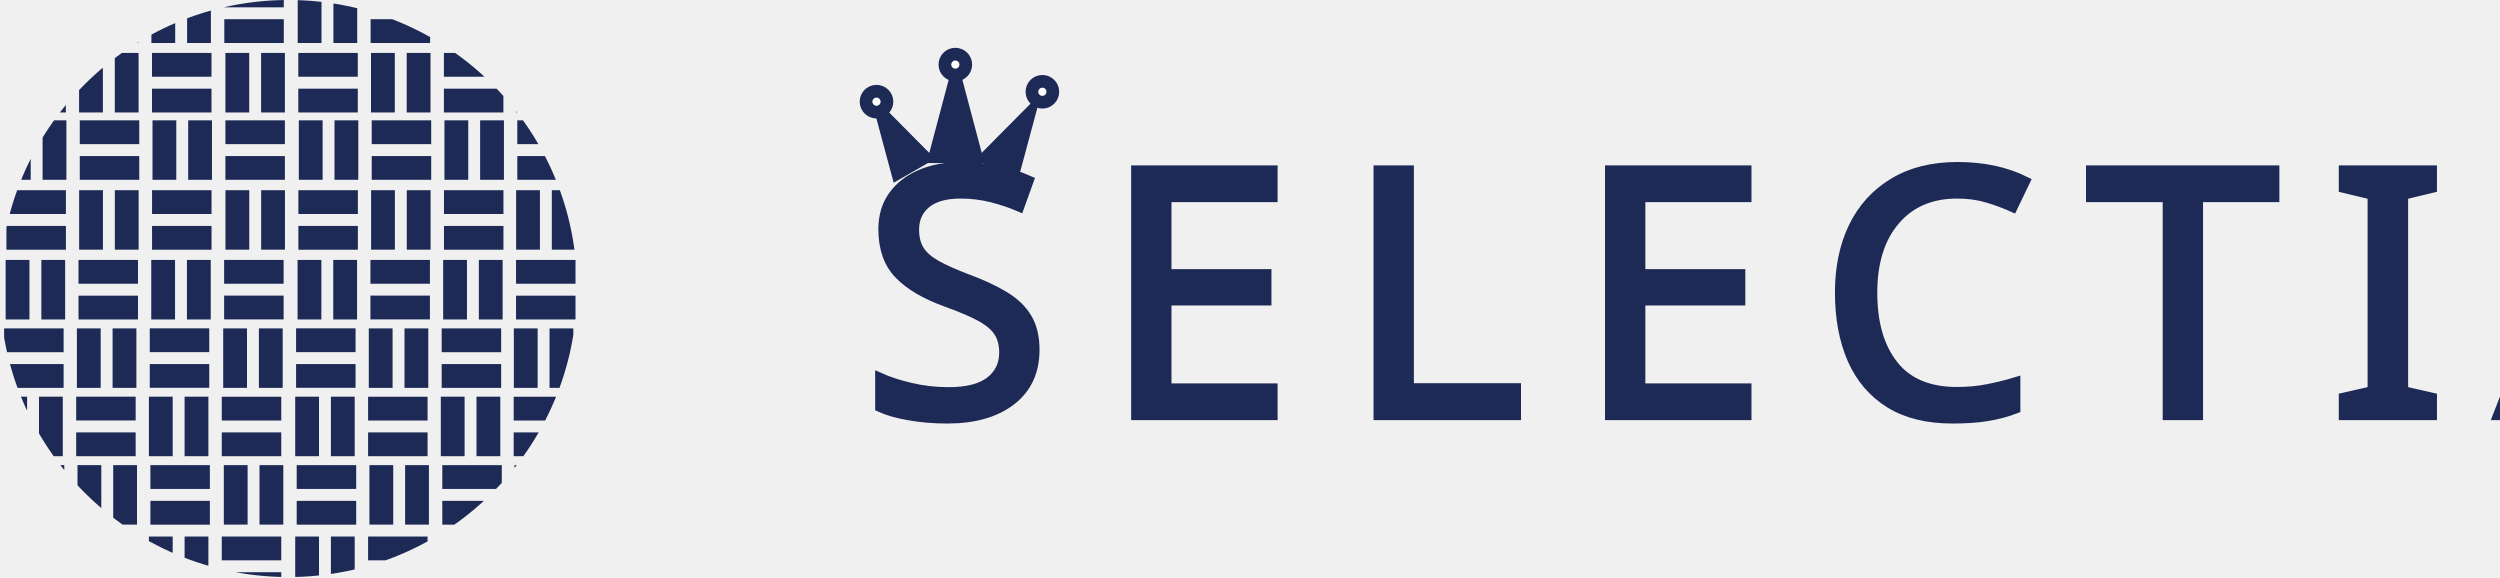
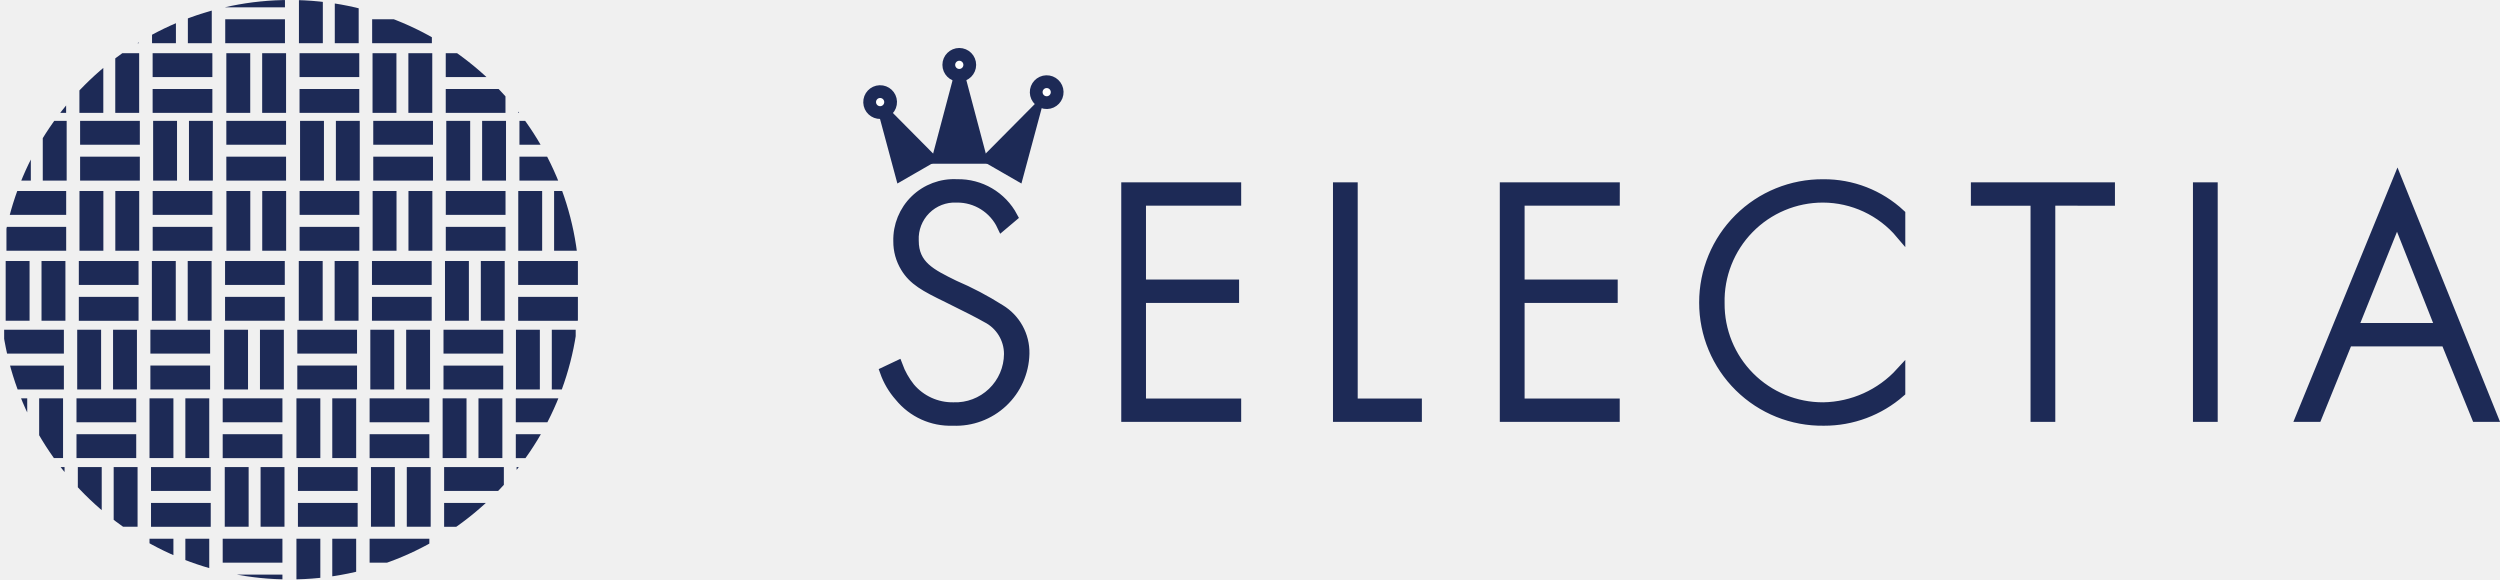
- <svg xmlns="http://www.w3.org/2000/svg" width="196.56" height="45.369" viewBox="0 0 196.56 45.369">
+ <svg xmlns="http://www.w3.org/2000/svg" width="195.751" height="45.369" viewBox="0 0 195.751 45.369">
  <defs>
    <clipPath id="clip-path">
      <circle id="楕円形_292" data-name="楕円形 292" cx="22.685" cy="22.685" r="22.685" transform="translate(0)" fill="none" />
    </clipPath>
  </defs>
  <g id="selectia_logo" transform="translate(-62.9 -8.986)">
    <g id="グループ_2442" data-name="グループ 2442" transform="translate(130.71 13.243)">
-       <text id="SELECTIA" transform="translate(0 28.402)" fill="#1d2a56" stroke="#1d2a56" stroke-miterlimit="10" stroke-width="0.75" font-size="27" font-family="FuturaPT-Light, Futura PT" font-weight="300" letter-spacing="0.15em">
-         <tspan x="0" y="0">SELECTIA</tspan>
-       </text>
+       <path id="パス_9621" data-name="パス 9621" d="M11.5-15.687a4.827,4.827,0,0,0-4.374-2.565A4.375,4.375,0,0,0,2.511-13.77a3.871,3.871,0,0,0,.567,2.052C3.7-10.692,4.59-10.206,6.372-9.342c1.485.729,2.538,1.269,3.051,1.566a3.169,3.169,0,0,1,1.755,2.835A4.187,4.187,0,0,1,6.831-.783,4.33,4.33,0,0,1,3.456-2.322,6.224,6.224,0,0,1,2.484-4.05l-1.026.486A5.915,5.915,0,0,0,2.619-1.593,5.144,5.144,0,0,0,6.8.3,5.389,5.389,0,0,0,12.42-4.968,3.959,3.959,0,0,0,10.5-8.451a25.36,25.36,0,0,0-3.591-1.89C5.1-11.232,3.753-11.88,3.753-13.824A3.2,3.2,0,0,1,7.1-17.172a3.849,3.849,0,0,1,3.537,2.214ZM29-18.009h-8.64V0H29V-1.08H21.546V-9.315h7.29v-1.08h-7.29v-6.534H29Zm7.938,0V0h6.21V-1.08H38.124V-18.009Zm21.708,0H50V0h8.64V-1.08H51.192V-9.315h7.29v-1.08h-7.29v-6.534h7.452ZM81-15.9a8.769,8.769,0,0,0-6.048-2.349A9.265,9.265,0,0,0,65.61-8.964,9.254,9.254,0,0,0,75.006.3,9.044,9.044,0,0,0,81-1.944V-3.51A8.376,8.376,0,0,1,74.952-.783a8.066,8.066,0,0,1-8.1-8.127,8.069,8.069,0,0,1,8.073-8.262A7.972,7.972,0,0,1,81-14.337Zm16.416-1.026v-1.08H86.886v1.08h4.671V0h1.188V-16.929Zm6.858-1.08V0h1.188V-18.009ZM126.09,0h1.3l-7.479-18.549L112.32,0h1.3l2.4-5.913h7.668Zm-9.639-6.993,3.429-8.532,3.375,8.532Z" transform="translate(0 28.402)" fill="#1d2a56" stroke="#1d2a56" stroke-width="0.75" />
      <g id="グループ_2034" data-name="グループ 2034" transform="translate(0.256)">
        <path id="パス_789" data-name="パス 789" d="M84.554,217.07l-3.384,3.412,2.135,1.23Z" transform="translate(-71.707 -212.358)" fill="#1d2a56" stroke="#1d2a56" stroke-miterlimit="10" stroke-width="1" />
        <g id="グループ_2033" data-name="グループ 2033" transform="translate(0)">
          <path id="パス_787" data-name="パス 787" d="M74.214,211.17l-1.624,6.12h3.248Z" transform="translate(-67.153 -209.227)" fill="#1d2a56" stroke="#1d2a56" stroke-miterlimit="10" stroke-width="1" />
          <circle id="楕円形_289" data-name="楕円形 289" cx="0.821" cy="0.821" r="0.821" transform="translate(6.225)" fill="#fff" stroke="#1d2a56" stroke-miterlimit="10" stroke-width="1" />
          <g id="グループ_2032" data-name="グループ 2032" transform="translate(0 2.888)">
            <path id="パス_788" data-name="パス 788" d="M63.7,217.07l3.384,3.412-2.135,1.23Z" transform="translate(-62.436 -215.246)" fill="#1d2a56" stroke="#1d2a56" stroke-miterlimit="10" stroke-width="1" />
            <circle id="楕円形_290" data-name="楕円形 290" cx="0.821" cy="0.821" r="0.821" transform="translate(0 0.056) rotate(-1.95)" fill="#fff" stroke="#1d2a56" stroke-miterlimit="10" stroke-width="1" />
          </g>
        </g>
        <circle id="楕円形_291" data-name="楕円形 291" cx="0.821" cy="0.821" r="0.821" transform="translate(13.045 2.163) rotate(-1.718)" fill="#fff" stroke="#1d2a56" stroke-miterlimit="10" stroke-width="1" />
      </g>
    </g>
    <g id="グループ_2031" data-name="グループ 2031" transform="translate(62.9 8.986)" clip-path="url(#clip-path)">
      <rect id="長方形_2762" data-name="長方形 2762" width="1.871" height="4.677" transform="translate(46.26 -1.296)" fill="#1d2a56" />
      <rect id="長方形_2763" data-name="長方形 2763" width="1.871" height="4.677" transform="translate(49.066 -1.296)" fill="#1d2a56" />
      <rect id="長方形_2764" data-name="長方形 2764" width="1.871" height="4.677" transform="translate(56.667 -1.296) rotate(90)" fill="#1d2a56" />
      <rect id="長方形_2765" data-name="長方形 2765" width="1.871" height="4.677" transform="translate(56.667 1.511) rotate(90)" fill="#1d2a56" />
      <rect id="長方形_2766" data-name="長方形 2766" width="1.871" height="4.677" transform="translate(57.708 -1.296)" fill="#1d2a56" />
      <rect id="長方形_2767" data-name="長方形 2767" width="1.871" height="4.677" transform="translate(60.514 -1.296)" fill="#1d2a56" />
      <rect id="長方形_2768" data-name="長方形 2768" width="1.871" height="4.677" transform="translate(68.114 -1.296) rotate(90)" fill="#1d2a56" />
      <rect id="長方形_2769" data-name="長方形 2769" width="1.871" height="4.677" transform="translate(68.114 1.511) rotate(90)" fill="#1d2a56" />
      <rect id="長方形_2770" data-name="長方形 2770" width="1.871" height="4.677" transform="translate(23.407 -1.296)" fill="#1d2a56" />
      <rect id="長方形_2771" data-name="長方形 2771" width="1.871" height="4.677" transform="translate(26.214 -1.296)" fill="#1d2a56" />
      <rect id="長方形_2772" data-name="長方形 2772" width="1.871" height="4.677" transform="translate(33.816 -1.296) rotate(90)" fill="#1d2a56" />
      <rect id="長方形_2773" data-name="長方形 2773" width="1.871" height="4.677" transform="translate(33.816 1.511) rotate(90)" fill="#1d2a56" />
      <rect id="長方形_2774" data-name="長方形 2774" width="1.871" height="4.677" transform="translate(34.857 -1.296)" fill="#1d2a56" />
      <rect id="長方形_2775" data-name="長方形 2775" width="1.871" height="4.677" transform="translate(37.663 -1.296)" fill="#1d2a56" />
      <rect id="長方形_2776" data-name="長方形 2776" width="1.871" height="4.677" transform="translate(45.264 -1.296) rotate(90)" fill="#1d2a56" />
      <rect id="長方形_2777" data-name="長方形 2777" width="1.871" height="4.677" transform="translate(45.264 1.511) rotate(90)" fill="#1d2a56" />
      <rect id="長方形_2778" data-name="長方形 2778" width="1.871" height="4.677" transform="translate(0.456 -1.296)" fill="#1d2a56" />
      <rect id="長方形_2779" data-name="長方形 2779" width="1.871" height="4.677" transform="translate(3.262 -1.296)" fill="#1d2a56" />
      <rect id="長方形_2780" data-name="長方形 2780" width="1.871" height="4.677" transform="translate(10.865 -1.296) rotate(90)" fill="#1d2a56" />
      <rect id="長方形_2781" data-name="長方形 2781" width="1.871" height="4.677" transform="translate(10.865 1.511) rotate(90)" fill="#1d2a56" />
      <rect id="長方形_2782" data-name="長方形 2782" width="1.871" height="4.677" transform="translate(11.904 -1.296)" fill="#1d2a56" />
      <rect id="長方形_2783" data-name="長方形 2783" width="1.871" height="4.677" transform="translate(14.71 -1.296)" fill="#1d2a56" />
      <rect id="長方形_2784" data-name="長方形 2784" width="1.871" height="4.677" transform="translate(22.313 -1.296) rotate(90)" fill="#1d2a56" />
      <rect id="長方形_2785" data-name="長方形 2785" width="1.871" height="4.677" transform="translate(22.313 1.511) rotate(90)" fill="#1d2a56" />
      <rect id="長方形_2786" data-name="長方形 2786" width="1.871" height="4.677" transform="translate(-22.395 -1.296)" fill="#1d2a56" />
      <rect id="長方形_2787" data-name="長方形 2787" width="1.871" height="4.677" transform="translate(-19.588 -1.296)" fill="#1d2a56" />
      <rect id="長方形_2788" data-name="長方形 2788" width="1.871" height="4.677" transform="translate(-11.988 -1.296) rotate(90)" fill="#1d2a56" />
      <rect id="長方形_2789" data-name="長方形 2789" width="1.871" height="4.677" transform="translate(-11.988 1.511) rotate(90)" fill="#1d2a56" />
      <rect id="長方形_2790" data-name="長方形 2790" width="1.871" height="4.677" transform="translate(-10.947 -1.296)" fill="#1d2a56" />
      <rect id="長方形_2791" data-name="長方形 2791" width="1.871" height="4.677" transform="translate(-8.141 -1.296)" fill="#1d2a56" />
      <rect id="長方形_2792" data-name="長方形 2792" width="1.871" height="4.677" transform="translate(-0.54 -1.296) rotate(90)" fill="#1d2a56" />
      <rect id="長方形_2793" data-name="長方形 2793" width="1.871" height="4.677" transform="translate(-0.54 1.511) rotate(90)" fill="#1d2a56" />
      <rect id="長方形_2794" data-name="長方形 2794" width="1.871" height="4.677" transform="translate(40.575 4.163)" fill="#1d2a56" />
      <rect id="長方形_2795" data-name="長方形 2795" width="1.871" height="4.677" transform="translate(43.381 4.163)" fill="#1d2a56" />
      <rect id="長方形_2796" data-name="長方形 2796" width="1.871" height="4.677" transform="translate(50.982 4.163) rotate(90)" fill="#1d2a56" />
      <rect id="長方形_2797" data-name="長方形 2797" width="1.871" height="4.677" transform="translate(50.982 6.969) rotate(90)" fill="#1d2a56" />
      <rect id="長方形_2798" data-name="長方形 2798" width="1.871" height="4.677" transform="translate(52.022 4.163)" fill="#1d2a56" />
      <rect id="長方形_2799" data-name="長方形 2799" width="1.871" height="4.677" transform="translate(54.829 4.163)" fill="#1d2a56" />
      <rect id="長方形_2800" data-name="長方形 2800" width="1.871" height="4.677" transform="translate(62.429 4.163) rotate(90)" fill="#1d2a56" />
      <rect id="長方形_2801" data-name="長方形 2801" width="1.871" height="4.677" transform="translate(62.429 6.969) rotate(90)" fill="#1d2a56" />
      <rect id="長方形_2802" data-name="長方形 2802" width="1.871" height="4.677" transform="translate(17.722 4.163)" fill="#1d2a56" />
      <rect id="長方形_2803" data-name="長方形 2803" width="1.871" height="4.677" transform="translate(20.528 4.163)" fill="#1d2a56" />
      <rect id="長方形_2804" data-name="長方形 2804" width="1.871" height="4.677" transform="translate(28.131 4.163) rotate(90)" fill="#1d2a56" />
      <rect id="長方形_2805" data-name="長方形 2805" width="1.871" height="4.677" transform="translate(28.131 6.969) rotate(90)" fill="#1d2a56" />
      <rect id="長方形_2806" data-name="長方形 2806" width="1.871" height="4.677" transform="translate(29.17 4.163)" fill="#1d2a56" />
      <rect id="長方形_2807" data-name="長方形 2807" width="1.871" height="4.677" transform="translate(31.976 4.163)" fill="#1d2a56" />
      <rect id="長方形_2808" data-name="長方形 2808" width="1.871" height="4.677" transform="translate(39.579 4.163) rotate(90)" fill="#1d2a56" />
      <rect id="長方形_2809" data-name="長方形 2809" width="1.871" height="4.677" transform="translate(39.579 6.969) rotate(90)" fill="#1d2a56" />
      <rect id="長方形_2810" data-name="長方形 2810" width="1.871" height="4.677" transform="translate(-5.229 4.163)" fill="#1d2a56" />
      <rect id="長方形_2811" data-name="長方形 2811" width="1.871" height="4.677" transform="translate(-2.423 4.163)" fill="#1d2a56" />
      <rect id="長方形_2812" data-name="長方形 2812" width="1.871" height="4.677" transform="translate(5.178 4.163) rotate(90)" fill="#1d2a56" />
      <rect id="長方形_2813" data-name="長方形 2813" width="1.871" height="4.677" transform="translate(5.178 6.969) rotate(90)" fill="#1d2a56" />
      <rect id="長方形_2814" data-name="長方形 2814" width="1.871" height="4.677" transform="translate(6.218 4.163)" fill="#1d2a56" />
      <rect id="長方形_2815" data-name="長方形 2815" width="1.871" height="4.677" transform="translate(9.025 4.163)" fill="#1d2a56" />
      <rect id="長方形_2816" data-name="長方形 2816" width="1.871" height="4.677" transform="translate(16.628 4.163) rotate(90)" fill="#1d2a56" />
      <rect id="長方形_2817" data-name="長方形 2817" width="1.871" height="4.677" transform="translate(16.628 6.969) rotate(90)" fill="#1d2a56" />
      <rect id="長方形_2818" data-name="長方形 2818" width="1.871" height="4.677" transform="translate(-28.082 4.163)" fill="#1d2a56" />
      <rect id="長方形_2819" data-name="長方形 2819" width="1.871" height="4.677" transform="translate(-25.276 4.163)" fill="#1d2a56" />
      <rect id="長方形_2820" data-name="長方形 2820" width="1.871" height="4.677" transform="translate(-17.673 4.163) rotate(90)" fill="#1d2a56" />
      <rect id="長方形_2821" data-name="長方形 2821" width="1.871" height="4.677" transform="translate(-17.673 6.969) rotate(90)" fill="#1d2a56" />
      <rect id="長方形_2822" data-name="長方形 2822" width="1.871" height="4.677" transform="translate(-16.632 4.163)" fill="#1d2a56" />
      <rect id="長方形_2823" data-name="長方形 2823" width="1.871" height="4.677" transform="translate(-13.826 4.163)" fill="#1d2a56" />
      <rect id="長方形_2824" data-name="長方形 2824" width="1.871" height="4.677" transform="translate(-6.225 4.163) rotate(90)" fill="#1d2a56" />
      <rect id="長方形_2825" data-name="長方形 2825" width="1.871" height="4.677" transform="translate(-6.225 6.969) rotate(90)" fill="#1d2a56" />
      <rect id="長方形_2826" data-name="長方形 2826" width="1.871" height="4.677" transform="translate(46.347 9.462)" fill="#1d2a56" />
      <rect id="長方形_2827" data-name="長方形 2827" width="1.871" height="4.677" transform="translate(49.153 9.462)" fill="#1d2a56" />
      <rect id="長方形_2828" data-name="長方形 2828" width="1.871" height="4.677" transform="translate(56.753 9.462) rotate(90)" fill="#1d2a56" />
      <rect id="長方形_2829" data-name="長方形 2829" width="1.871" height="4.677" transform="translate(56.753 12.268) rotate(90)" fill="#1d2a56" />
      <rect id="長方形_2830" data-name="長方形 2830" width="1.871" height="4.677" transform="translate(57.794 9.462)" fill="#1d2a56" />
      <rect id="長方形_2831" data-name="長方形 2831" width="1.871" height="4.677" transform="translate(60.6 9.462)" fill="#1d2a56" />
      <rect id="長方形_2832" data-name="長方形 2832" width="1.871" height="4.677" transform="translate(68.201 9.462) rotate(90)" fill="#1d2a56" />
      <rect id="長方形_2833" data-name="長方形 2833" width="1.871" height="4.677" transform="translate(68.201 12.268) rotate(90)" fill="#1d2a56" />
      <rect id="長方形_2834" data-name="長方形 2834" width="1.871" height="4.677" transform="translate(23.494 9.462)" fill="#1d2a56" />
      <rect id="長方形_2835" data-name="長方形 2835" width="1.871" height="4.677" transform="translate(26.3 9.462)" fill="#1d2a56" />
      <rect id="長方形_2836" data-name="長方形 2836" width="1.871" height="4.677" transform="translate(33.903 9.462) rotate(90)" fill="#1d2a56" />
      <rect id="長方形_2837" data-name="長方形 2837" width="1.871" height="4.677" transform="translate(33.903 12.268) rotate(90)" fill="#1d2a56" />
      <rect id="長方形_2838" data-name="長方形 2838" width="1.871" height="4.677" transform="translate(34.944 9.462)" fill="#1d2a56" />
      <rect id="長方形_2839" data-name="長方形 2839" width="1.871" height="4.677" transform="translate(37.75 9.462)" fill="#1d2a56" />
      <rect id="長方形_2840" data-name="長方形 2840" width="1.871" height="4.677" transform="translate(45.35 9.462) rotate(90)" fill="#1d2a56" />
      <rect id="長方形_2841" data-name="長方形 2841" width="1.871" height="4.677" transform="translate(45.35 12.268) rotate(90)" fill="#1d2a56" />
      <rect id="長方形_2842" data-name="長方形 2842" width="1.871" height="4.677" transform="translate(0.543 9.462)" fill="#1d2a56" />
      <rect id="長方形_2843" data-name="長方形 2843" width="1.871" height="4.677" transform="translate(3.349 9.462)" fill="#1d2a56" />
      <rect id="長方形_2844" data-name="長方形 2844" width="1.871" height="4.677" transform="translate(10.949 9.462) rotate(90)" fill="#1d2a56" />
      <rect id="長方形_2845" data-name="長方形 2845" width="1.871" height="4.677" transform="translate(10.949 12.268) rotate(90)" fill="#1d2a56" />
      <rect id="長方形_2846" data-name="長方形 2846" width="1.871" height="4.677" transform="translate(11.99 9.462)" fill="#1d2a56" />
      <rect id="長方形_2847" data-name="長方形 2847" width="1.871" height="4.677" transform="translate(14.796 9.462)" fill="#1d2a56" />
      <rect id="長方形_2848" data-name="長方形 2848" width="1.871" height="4.677" transform="translate(22.399 9.462) rotate(90)" fill="#1d2a56" />
      <rect id="長方形_2849" data-name="長方形 2849" width="1.871" height="4.677" transform="translate(22.399 12.268) rotate(90)" fill="#1d2a56" />
      <rect id="長方形_2850" data-name="長方形 2850" width="1.871" height="4.677" transform="translate(-22.308 9.462)" fill="#1d2a56" />
      <rect id="長方形_2851" data-name="長方形 2851" width="1.871" height="4.677" transform="translate(-19.502 9.462)" fill="#1d2a56" />
      <rect id="長方形_2852" data-name="長方形 2852" width="1.871" height="4.677" transform="translate(-11.901 9.462) rotate(90)" fill="#1d2a56" />
      <rect id="長方形_2853" data-name="長方形 2853" width="1.871" height="4.677" transform="translate(-11.901 12.268) rotate(90)" fill="#1d2a56" />
      <rect id="長方形_2854" data-name="長方形 2854" width="1.871" height="4.677" transform="translate(-10.861 9.462)" fill="#1d2a56" />
      <rect id="長方形_2855" data-name="長方形 2855" width="1.871" height="4.677" transform="translate(-8.054 9.462)" fill="#1d2a56" />
      <rect id="長方形_2856" data-name="長方形 2856" width="1.871" height="4.677" transform="translate(-0.454 9.462) rotate(90)" fill="#1d2a56" />
      <rect id="長方形_2857" data-name="長方形 2857" width="1.871" height="4.677" transform="translate(-0.454 12.268) rotate(90)" fill="#1d2a56" />
      <rect id="長方形_2858" data-name="長方形 2858" width="1.871" height="4.677" transform="translate(40.58 14.955)" fill="#1d2a56" />
      <rect id="長方形_2859" data-name="長方形 2859" width="1.871" height="4.677" transform="translate(43.386 14.955)" fill="#1d2a56" />
      <rect id="長方形_2860" data-name="長方形 2860" width="1.871" height="4.677" transform="translate(50.986 14.953) rotate(90)" fill="#1d2a56" />
      <rect id="長方形_2861" data-name="長方形 2861" width="1.871" height="4.677" transform="translate(50.986 17.759) rotate(90)" fill="#1d2a56" />
      <rect id="長方形_2862" data-name="長方形 2862" width="1.871" height="4.677" transform="translate(52.027 14.955)" fill="#1d2a56" />
      <rect id="長方形_2863" data-name="長方形 2863" width="1.871" height="4.677" transform="translate(54.833 14.955)" fill="#1d2a56" />
      <rect id="長方形_2864" data-name="長方形 2864" width="1.871" height="4.677" transform="translate(62.434 14.955) rotate(90)" fill="#1d2a56" />
      <rect id="長方形_2865" data-name="長方形 2865" width="1.871" height="4.677" transform="translate(62.434 17.762) rotate(90)" fill="#1d2a56" />
      <rect id="長方形_2866" data-name="長方形 2866" width="1.871" height="4.677" transform="translate(17.727 14.955)" fill="#1d2a56" />
      <rect id="長方形_2867" data-name="長方形 2867" width="1.871" height="4.677" transform="translate(20.533 14.955)" fill="#1d2a56" />
      <rect id="長方形_2868" data-name="長方形 2868" width="1.871" height="4.677" transform="translate(28.136 14.955) rotate(90)" fill="#1d2a56" />
      <rect id="長方形_2869" data-name="長方形 2869" width="1.871" height="4.677" transform="translate(28.136 17.762) rotate(90)" fill="#1d2a56" />
      <rect id="長方形_2870" data-name="長方形 2870" width="1.871" height="4.677" transform="translate(29.177 14.955)" fill="#1d2a56" />
      <rect id="長方形_2871" data-name="長方形 2871" width="1.871" height="4.677" transform="translate(31.983 14.955)" fill="#1d2a56" />
      <rect id="長方形_2872" data-name="長方形 2872" width="1.871" height="4.677" transform="translate(39.583 14.955) rotate(90)" fill="#1d2a56" />
      <rect id="長方形_2873" data-name="長方形 2873" width="1.871" height="4.677" transform="translate(39.583 17.762) rotate(90)" fill="#1d2a56" />
      <rect id="長方形_2874" data-name="長方形 2874" width="1.871" height="4.677" transform="translate(-5.224 14.955)" fill="#1d2a56" />
      <rect id="長方形_2875" data-name="長方形 2875" width="1.871" height="4.677" transform="translate(-2.418 14.955)" fill="#1d2a56" />
      <rect id="長方形_2876" data-name="長方形 2876" width="1.871" height="4.677" transform="translate(5.182 14.955) rotate(90)" fill="#1d2a56" />
      <rect id="長方形_2877" data-name="長方形 2877" width="1.871" height="4.677" transform="translate(5.182 17.762) rotate(90)" fill="#1d2a56" />
      <rect id="長方形_2878" data-name="長方形 2878" width="1.871" height="4.677" transform="translate(6.223 14.955)" fill="#1d2a56" />
      <rect id="長方形_2879" data-name="長方形 2879" width="1.871" height="4.677" transform="translate(9.029 14.955)" fill="#1d2a56" />
      <rect id="長方形_2880" data-name="長方形 2880" width="1.871" height="4.677" transform="translate(16.632 14.955) rotate(90)" fill="#1d2a56" />
      <rect id="長方形_2881" data-name="長方形 2881" width="1.871" height="4.677" transform="translate(16.632 17.762) rotate(90)" fill="#1d2a56" />
      <rect id="長方形_2882" data-name="長方形 2882" width="1.871" height="4.677" transform="translate(-28.075 14.955)" fill="#1d2a56" />
      <rect id="長方形_2883" data-name="長方形 2883" width="1.871" height="4.677" transform="translate(-25.269 14.955)" fill="#1d2a56" />
      <rect id="長方形_2884" data-name="長方形 2884" width="1.871" height="4.677" transform="translate(-17.668 14.955) rotate(90)" fill="#1d2a56" />
      <rect id="長方形_2885" data-name="長方形 2885" width="1.871" height="4.677" transform="translate(-17.668 17.762) rotate(90)" fill="#1d2a56" />
      <rect id="長方形_2886" data-name="長方形 2886" width="1.871" height="4.677" transform="translate(-16.628 14.955)" fill="#1d2a56" />
      <rect id="長方形_2887" data-name="長方形 2887" width="1.871" height="4.677" transform="translate(-13.821 14.955)" fill="#1d2a56" />
      <rect id="長方形_2888" data-name="長方形 2888" width="1.871" height="4.677" transform="translate(-6.221 14.955) rotate(90)" fill="#1d2a56" />
      <rect id="長方形_2889" data-name="長方形 2889" width="1.871" height="4.677" transform="translate(-6.221 17.762) rotate(90)" fill="#1d2a56" />
      <rect id="長方形_2890" data-name="長方形 2890" width="1.871" height="4.677" transform="translate(46.246 20.439)" fill="#1d2a56" />
      <rect id="長方形_2891" data-name="長方形 2891" width="1.871" height="4.677" transform="translate(49.052 20.439)" fill="#1d2a56" />
      <rect id="長方形_2892" data-name="長方形 2892" width="1.871" height="4.677" transform="translate(56.653 20.439) rotate(90)" fill="#1d2a56" />
      <rect id="長方形_2893" data-name="長方形 2893" width="1.871" height="4.677" transform="translate(56.653 23.246) rotate(90)" fill="#1d2a56" />
      <rect id="長方形_2894" data-name="長方形 2894" width="1.871" height="4.677" transform="translate(57.696 20.439)" fill="#1d2a56" />
      <rect id="長方形_2895" data-name="長方形 2895" width="1.871" height="4.677" transform="translate(60.502 20.439)" fill="#1d2a56" />
      <rect id="長方形_2896" data-name="長方形 2896" width="1.871" height="4.677" transform="translate(68.1 20.439) rotate(90)" fill="#1d2a56" />
      <rect id="長方形_2897" data-name="長方形 2897" width="1.871" height="4.677" transform="translate(68.1 23.246) rotate(90)" fill="#1d2a56" />
      <rect id="長方形_2898" data-name="長方形 2898" width="1.871" height="4.677" transform="translate(23.395 20.439)" fill="#1d2a56" />
      <rect id="長方形_2899" data-name="長方形 2899" width="1.871" height="4.677" transform="translate(26.202 20.439)" fill="#1d2a56" />
      <rect id="長方形_2900" data-name="長方形 2900" width="1.871" height="4.677" transform="translate(33.802 20.437) rotate(90)" fill="#1d2a56" />
      <rect id="長方形_2901" data-name="長方形 2901" width="1.871" height="4.677" transform="translate(33.802 23.243) rotate(90)" fill="#1d2a56" />
      <rect id="長方形_2902" data-name="長方形 2902" width="1.871" height="4.677" transform="translate(34.843 20.439)" fill="#1d2a56" />
      <rect id="長方形_2903" data-name="長方形 2903" width="1.871" height="4.677" transform="translate(37.649 20.439)" fill="#1d2a56" />
      <rect id="長方形_2904" data-name="長方形 2904" width="1.871" height="4.677" transform="translate(45.25 20.439) rotate(90)" fill="#1d2a56" />
      <rect id="長方形_2905" data-name="長方形 2905" width="1.871" height="4.677" transform="translate(45.25 23.246) rotate(90)" fill="#1d2a56" />
      <rect id="長方形_2906" data-name="長方形 2906" width="1.871" height="4.677" transform="translate(0.444 20.439)" fill="#1d2a56" />
      <rect id="長方形_2907" data-name="長方形 2907" width="1.871" height="4.677" transform="translate(3.251 20.439)" fill="#1d2a56" />
      <rect id="長方形_2908" data-name="長方形 2908" width="1.871" height="4.677" transform="translate(10.849 20.439) rotate(90)" fill="#1d2a56" />
      <rect id="長方形_2909" data-name="長方形 2909" width="1.871" height="4.677" transform="translate(10.849 23.246) rotate(90)" fill="#1d2a56" />
      <rect id="長方形_2910" data-name="長方形 2910" width="1.871" height="4.677" transform="translate(11.892 20.439)" fill="#1d2a56" />
      <rect id="長方形_2911" data-name="長方形 2911" width="1.871" height="4.677" transform="translate(14.698 20.439)" fill="#1d2a56" />
      <rect id="長方形_2912" data-name="長方形 2912" width="1.871" height="4.677" transform="translate(22.299 20.437) rotate(90)" fill="#1d2a56" />
      <rect id="長方形_2913" data-name="長方形 2913" width="1.871" height="4.677" transform="translate(22.299 23.243) rotate(90)" fill="#1d2a56" />
      <rect id="長方形_2914" data-name="長方形 2914" width="1.871" height="4.677" transform="translate(-22.409 20.439)" fill="#1d2a56" />
      <rect id="長方形_2915" data-name="長方形 2915" width="1.871" height="4.677" transform="translate(-19.602 20.439)" fill="#1d2a56" />
      <rect id="長方形_2916" data-name="長方形 2916" width="1.871" height="4.677" transform="translate(-12.002 20.439) rotate(90)" fill="#1d2a56" />
      <rect id="長方形_2917" data-name="長方形 2917" width="1.871" height="4.677" transform="translate(-12.002 23.246) rotate(90)" fill="#1d2a56" />
      <rect id="長方形_2918" data-name="長方形 2918" width="1.871" height="4.677" transform="translate(-10.961 20.439)" fill="#1d2a56" />
      <rect id="長方形_2919" data-name="長方形 2919" width="1.871" height="4.677" transform="translate(-8.155 20.439)" fill="#1d2a56" />
      <rect id="長方形_2920" data-name="長方形 2920" width="1.871" height="4.677" transform="translate(-0.554 20.439) rotate(90)" fill="#1d2a56" />
      <rect id="長方形_2921" data-name="長方形 2921" width="1.871" height="4.677" transform="translate(-0.554 23.246) rotate(90)" fill="#1d2a56" />
      <rect id="長方形_2922" data-name="長方形 2922" width="1.871" height="4.677" transform="translate(40.4 25.818)" fill="#1d2a56" />
      <rect id="長方形_2923" data-name="長方形 2923" width="1.871" height="4.677" transform="translate(43.206 25.818)" fill="#1d2a56" />
      <rect id="長方形_2924" data-name="長方形 2924" width="1.871" height="4.677" transform="translate(50.806 25.818) rotate(90)" fill="#1d2a56" />
      <rect id="長方形_2925" data-name="長方形 2925" width="1.871" height="4.677" transform="translate(50.806 28.625) rotate(90)" fill="#1d2a56" />
      <rect id="長方形_2926" data-name="長方形 2926" width="1.871" height="4.677" transform="translate(51.849 25.818)" fill="#1d2a56" />
      <rect id="長方形_2927" data-name="長方形 2927" width="1.871" height="4.677" transform="translate(54.656 25.818)" fill="#1d2a56" />
      <rect id="長方形_2928" data-name="長方形 2928" width="1.871" height="4.677" transform="translate(62.254 25.818) rotate(90)" fill="#1d2a56" />
      <rect id="長方形_2929" data-name="長方形 2929" width="1.871" height="4.677" transform="translate(62.254 28.625) rotate(90)" fill="#1d2a56" />
      <rect id="長方形_2930" data-name="長方形 2930" width="1.871" height="4.677" transform="translate(17.549 25.818)" fill="#1d2a56" />
      <rect id="長方形_2931" data-name="長方形 2931" width="1.871" height="4.677" transform="translate(20.355 25.818)" fill="#1d2a56" />
      <rect id="長方形_2932" data-name="長方形 2932" width="1.871" height="4.677" transform="translate(27.956 25.816) rotate(90)" fill="#1d2a56" />
      <rect id="長方形_2933" data-name="長方形 2933" width="1.871" height="4.677" transform="translate(27.956 28.622) rotate(90)" fill="#1d2a56" />
      <rect id="長方形_2934" data-name="長方形 2934" width="1.871" height="4.677" transform="translate(28.996 25.818)" fill="#1d2a56" />
      <rect id="長方形_2935" data-name="長方形 2935" width="1.871" height="4.677" transform="translate(31.803 25.818)" fill="#1d2a56" />
      <rect id="長方形_2936" data-name="長方形 2936" width="1.871" height="4.677" transform="translate(39.403 25.818) rotate(90)" fill="#1d2a56" />
      <rect id="長方形_2937" data-name="長方形 2937" width="1.871" height="4.677" transform="translate(39.403 28.625) rotate(90)" fill="#1d2a56" />
      <rect id="長方形_2938" data-name="長方形 2938" width="1.871" height="4.677" transform="translate(-5.402 25.818)" fill="#1d2a56" />
      <rect id="長方形_2939" data-name="長方形 2939" width="1.871" height="4.677" transform="translate(-2.596 25.818)" fill="#1d2a56" />
      <rect id="長方形_2940" data-name="長方形 2940" width="1.871" height="4.677" transform="translate(5.002 25.818) rotate(90)" fill="#1d2a56" />
      <rect id="長方形_2941" data-name="長方形 2941" width="1.871" height="4.677" transform="translate(5.002 28.625) rotate(90)" fill="#1d2a56" />
      <rect id="長方形_2942" data-name="長方形 2942" width="1.871" height="4.677" transform="translate(6.045 25.818)" fill="#1d2a56" />
      <rect id="長方形_2943" data-name="長方形 2943" width="1.871" height="4.677" transform="translate(8.852 25.818)" fill="#1d2a56" />
      <rect id="長方形_2944" data-name="長方形 2944" width="1.871" height="4.677" transform="translate(16.452 25.816) rotate(90)" fill="#1d2a56" />
      <rect id="長方形_2945" data-name="長方形 2945" width="1.871" height="4.677" transform="translate(16.452 28.622) rotate(90)" fill="#1d2a56" />
      <rect id="長方形_2946" data-name="長方形 2946" width="1.871" height="4.677" transform="translate(-28.255 25.818)" fill="#1d2a56" />
      <rect id="長方形_2947" data-name="長方形 2947" width="1.871" height="4.677" transform="translate(-25.449 25.818)" fill="#1d2a56" />
      <rect id="長方形_2948" data-name="長方形 2948" width="1.871" height="4.677" transform="translate(-17.848 25.818) rotate(90)" fill="#1d2a56" />
      <rect id="長方形_2949" data-name="長方形 2949" width="1.871" height="4.677" transform="translate(-17.848 28.625) rotate(90)" fill="#1d2a56" />
      <rect id="長方形_2950" data-name="長方形 2950" width="1.871" height="4.677" transform="translate(-16.808 25.818)" fill="#1d2a56" />
      <rect id="長方形_2951" data-name="長方形 2951" width="1.871" height="4.677" transform="translate(-14.001 25.818)" fill="#1d2a56" />
      <rect id="長方形_2952" data-name="長方形 2952" width="1.871" height="4.677" transform="translate(-6.401 25.818) rotate(90)" fill="#1d2a56" />
      <rect id="長方形_2953" data-name="長方形 2953" width="1.871" height="4.677" transform="translate(-6.401 28.625) rotate(90)" fill="#1d2a56" />
      <rect id="長方形_2954" data-name="長方形 2954" width="1.871" height="4.677" transform="translate(46.064 31.19)" fill="#1d2a56" />
      <rect id="長方形_2955" data-name="長方形 2955" width="1.871" height="4.677" transform="translate(48.87 31.19)" fill="#1d2a56" />
      <rect id="長方形_2956" data-name="長方形 2956" width="1.871" height="4.677" transform="translate(56.468 31.19) rotate(90)" fill="#1d2a56" />
      <rect id="長方形_2957" data-name="長方形 2957" width="1.871" height="4.677" transform="translate(56.468 33.996) rotate(90)" fill="#1d2a56" />
      <rect id="長方形_2958" data-name="長方形 2958" width="1.871" height="4.677" transform="translate(57.511 31.19)" fill="#1d2a56" />
      <rect id="長方形_2959" data-name="長方形 2959" width="1.871" height="4.677" transform="translate(60.318 31.19)" fill="#1d2a56" />
      <rect id="長方形_2960" data-name="長方形 2960" width="1.871" height="4.677" transform="translate(67.918 31.19) rotate(90)" fill="#1d2a56" />
      <rect id="長方形_2961" data-name="長方形 2961" width="1.871" height="4.677" transform="translate(67.918 33.996) rotate(90)" fill="#1d2a56" />
      <rect id="長方形_2962" data-name="長方形 2962" width="1.871" height="4.677" transform="translate(23.211 31.19)" fill="#1d2a56" />
      <rect id="長方形_2963" data-name="長方形 2963" width="1.871" height="4.677" transform="translate(26.017 31.19)" fill="#1d2a56" />
      <rect id="長方形_2964" data-name="長方形 2964" width="1.871" height="4.677" transform="translate(33.618 31.192) rotate(90)" fill="#1d2a56" />
      <rect id="長方形_2965" data-name="長方形 2965" width="1.871" height="4.677" transform="translate(33.618 33.999) rotate(90)" fill="#1d2a56" />
      <rect id="長方形_2966" data-name="長方形 2966" width="1.871" height="4.677" transform="translate(34.658 31.19)" fill="#1d2a56" />
      <rect id="長方形_2967" data-name="長方形 2967" width="1.871" height="4.677" transform="translate(37.465 31.19)" fill="#1d2a56" />
      <rect id="長方形_2968" data-name="長方形 2968" width="1.871" height="4.677" transform="translate(45.065 31.192) rotate(90)" fill="#1d2a56" />
      <rect id="長方形_2969" data-name="長方形 2969" width="1.871" height="4.677" transform="translate(45.065 33.999) rotate(90)" fill="#1d2a56" />
      <rect id="長方形_2970" data-name="長方形 2970" width="1.871" height="4.677" transform="translate(0.26 31.19)" fill="#1d2a56" />
      <rect id="長方形_2971" data-name="長方形 2971" width="1.871" height="4.677" transform="translate(3.066 31.19)" fill="#1d2a56" />
      <rect id="長方形_2972" data-name="長方形 2972" width="1.871" height="4.677" transform="translate(10.666 31.19) rotate(90)" fill="#1d2a56" />
      <rect id="長方形_2973" data-name="長方形 2973" width="1.871" height="4.677" transform="translate(10.666 33.996) rotate(90)" fill="#1d2a56" />
      <rect id="長方形_2974" data-name="長方形 2974" width="1.871" height="4.677" transform="translate(11.707 31.19)" fill="#1d2a56" />
      <rect id="長方形_2975" data-name="長方形 2975" width="1.871" height="4.677" transform="translate(14.513 31.19)" fill="#1d2a56" />
      <rect id="長方形_2976" data-name="長方形 2976" width="1.871" height="4.677" transform="translate(22.114 31.192) rotate(90)" fill="#1d2a56" />
      <rect id="長方形_2977" data-name="長方形 2977" width="1.871" height="4.677" transform="translate(22.114 33.999) rotate(90)" fill="#1d2a56" />
      <rect id="長方形_2978" data-name="長方形 2978" width="1.871" height="4.677" transform="translate(-22.593 31.19)" fill="#1d2a56" />
      <rect id="長方形_2979" data-name="長方形 2979" width="1.871" height="4.677" transform="translate(-19.787 31.19)" fill="#1d2a56" />
      <rect id="長方形_2980" data-name="長方形 2980" width="1.871" height="4.677" transform="translate(-12.187 31.192) rotate(90)" fill="#1d2a56" />
      <rect id="長方形_2981" data-name="長方形 2981" width="1.871" height="4.677" transform="translate(-12.187 33.999) rotate(90)" fill="#1d2a56" />
      <rect id="長方形_2982" data-name="長方形 2982" width="1.871" height="4.677" transform="translate(-11.146 31.19)" fill="#1d2a56" />
      <rect id="長方形_2983" data-name="長方形 2983" width="1.871" height="4.677" transform="translate(-8.339 31.19)" fill="#1d2a56" />
      <rect id="長方形_2984" data-name="長方形 2984" width="1.871" height="4.677" transform="translate(-0.739 31.19) rotate(90)" fill="#1d2a56" />
      <rect id="長方形_2985" data-name="長方形 2985" width="1.871" height="4.677" transform="translate(-0.739 33.996) rotate(90)" fill="#1d2a56" />
      <rect id="長方形_2986" data-name="長方形 2986" width="1.871" height="4.677" transform="translate(40.451 36.569)" fill="#1d2a56" />
      <rect id="長方形_2987" data-name="長方形 2987" width="1.871" height="4.677" transform="translate(43.257 36.569)" fill="#1d2a56" />
      <rect id="長方形_2988" data-name="長方形 2988" width="1.871" height="4.677" transform="translate(50.855 36.569) rotate(90)" fill="#1d2a56" />
      <rect id="長方形_2989" data-name="長方形 2989" width="1.871" height="4.677" transform="translate(50.855 39.375) rotate(90)" fill="#1d2a56" />
      <rect id="長方形_2990" data-name="長方形 2990" width="1.871" height="4.677" transform="translate(51.899 36.569)" fill="#1d2a56" />
      <rect id="長方形_2991" data-name="長方形 2991" width="1.871" height="4.677" transform="translate(54.705 36.569)" fill="#1d2a56" />
      <rect id="長方形_2992" data-name="長方形 2992" width="1.871" height="4.677" transform="translate(62.305 36.569) rotate(90)" fill="#1d2a56" />
      <rect id="長方形_2993" data-name="長方形 2993" width="1.871" height="4.677" transform="translate(62.305 39.375) rotate(90)" fill="#1d2a56" />
      <rect id="長方形_2994" data-name="長方形 2994" width="1.871" height="4.677" transform="translate(17.598 36.569)" fill="#1d2a56" />
      <rect id="長方形_2995" data-name="長方形 2995" width="1.871" height="4.677" transform="translate(20.404 36.569)" fill="#1d2a56" />
      <rect id="長方形_2996" data-name="長方形 2996" width="1.871" height="4.677" transform="translate(28.005 36.571) rotate(90)" fill="#1d2a56" />
      <rect id="長方形_2997" data-name="長方形 2997" width="1.871" height="4.677" transform="translate(28.005 39.378) rotate(90)" fill="#1d2a56" />
      <rect id="長方形_2998" data-name="長方形 2998" width="1.871" height="4.677" transform="translate(29.046 36.569)" fill="#1d2a56" />
      <rect id="長方形_2999" data-name="長方形 2999" width="1.871" height="4.677" transform="translate(31.852 36.569)" fill="#1d2a56" />
      <rect id="長方形_3000" data-name="長方形 3000" width="1.871" height="4.677" transform="translate(39.452 36.571) rotate(90)" fill="#1d2a56" />
      <rect id="長方形_3001" data-name="長方形 3001" width="1.871" height="4.677" transform="translate(39.452 39.378) rotate(90)" fill="#1d2a56" />
      <rect id="長方形_3002" data-name="長方形 3002" width="1.871" height="4.677" transform="translate(-5.353 36.569)" fill="#1d2a56" />
      <rect id="長方形_3003" data-name="長方形 3003" width="1.871" height="4.677" transform="translate(-2.547 36.569)" fill="#1d2a56" />
      <rect id="長方形_3004" data-name="長方形 3004" width="1.871" height="4.677" transform="translate(5.054 36.569) rotate(90)" fill="#1d2a56" />
      <rect id="長方形_3005" data-name="長方形 3005" width="1.871" height="4.677" transform="translate(5.054 39.375) rotate(90)" fill="#1d2a56" />
      <rect id="長方形_3006" data-name="長方形 3006" width="1.871" height="4.677" transform="translate(6.094 36.569)" fill="#1d2a56" />
      <rect id="長方形_3007" data-name="長方形 3007" width="1.871" height="4.677" transform="translate(8.901 36.569)" fill="#1d2a56" />
      <rect id="長方形_3008" data-name="長方形 3008" width="1.871" height="4.677" transform="translate(16.501 36.571) rotate(90)" fill="#1d2a56" />
      <rect id="長方形_3009" data-name="長方形 3009" width="1.871" height="4.677" transform="translate(16.501 39.378) rotate(90)" fill="#1d2a56" />
      <rect id="長方形_3010" data-name="長方形 3010" width="1.871" height="4.677" transform="translate(-28.206 36.569)" fill="#1d2a56" />
      <rect id="長方形_3011" data-name="長方形 3011" width="1.871" height="4.677" transform="translate(-25.4 36.569)" fill="#1d2a56" />
      <rect id="長方形_3012" data-name="長方形 3012" width="1.871" height="4.677" transform="translate(-17.799 36.571) rotate(90)" fill="#1d2a56" />
      <rect id="長方形_3013" data-name="長方形 3013" width="1.871" height="4.677" transform="translate(-17.799 39.378) rotate(90)" fill="#1d2a56" />
      <rect id="長方形_3014" data-name="長方形 3014" width="1.871" height="4.677" transform="translate(-16.759 36.569)" fill="#1d2a56" />
      <rect id="長方形_3015" data-name="長方形 3015" width="1.871" height="4.677" transform="translate(-13.952 36.569)" fill="#1d2a56" />
      <rect id="長方形_3016" data-name="長方形 3016" width="1.871" height="4.677" transform="translate(-6.352 36.569) rotate(90)" fill="#1d2a56" />
      <rect id="長方形_3017" data-name="長方形 3017" width="1.871" height="4.677" transform="translate(-6.352 39.375) rotate(90)" fill="#1d2a56" />
      <rect id="長方形_3018" data-name="長方形 3018" width="1.871" height="4.677" transform="translate(46.064 42.182)" fill="#1d2a56" />
      <rect id="長方形_3019" data-name="長方形 3019" width="1.871" height="4.677" transform="translate(48.87 42.182)" fill="#1d2a56" />
      <rect id="長方形_3020" data-name="長方形 3020" width="1.871" height="4.677" transform="translate(56.468 42.182) rotate(90)" fill="#1d2a56" />
      <rect id="長方形_3021" data-name="長方形 3021" width="1.871" height="4.677" transform="translate(56.468 44.988) rotate(90)" fill="#1d2a56" />
      <rect id="長方形_3022" data-name="長方形 3022" width="1.871" height="4.677" transform="translate(57.511 42.182)" fill="#1d2a56" />
      <rect id="長方形_3023" data-name="長方形 3023" width="1.871" height="4.677" transform="translate(60.318 42.182)" fill="#1d2a56" />
      <rect id="長方形_3024" data-name="長方形 3024" width="1.871" height="4.677" transform="translate(67.918 42.182) rotate(90)" fill="#1d2a56" />
      <rect id="長方形_3025" data-name="長方形 3025" width="1.871" height="4.677" transform="translate(67.918 44.988) rotate(90)" fill="#1d2a56" />
      <rect id="長方形_3026" data-name="長方形 3026" width="1.871" height="4.677" transform="translate(23.211 42.182)" fill="#1d2a56" />
      <rect id="長方形_3027" data-name="長方形 3027" width="1.871" height="4.677" transform="translate(26.017 42.182)" fill="#1d2a56" />
      <rect id="長方形_3028" data-name="長方形 3028" width="1.871" height="4.677" transform="translate(33.618 42.184) rotate(90)" fill="#1d2a56" />
      <rect id="長方形_3029" data-name="長方形 3029" width="1.871" height="4.677" transform="translate(33.618 44.99) rotate(90)" fill="#1d2a56" />
      <rect id="長方形_3030" data-name="長方形 3030" width="1.871" height="4.677" transform="translate(34.658 42.182)" fill="#1d2a56" />
      <rect id="長方形_3031" data-name="長方形 3031" width="1.871" height="4.677" transform="translate(37.465 42.182)" fill="#1d2a56" />
      <rect id="長方形_3032" data-name="長方形 3032" width="1.871" height="4.677" transform="translate(45.065 42.184) rotate(90)" fill="#1d2a56" />
      <rect id="長方形_3033" data-name="長方形 3033" width="1.871" height="4.677" transform="translate(45.065 44.99) rotate(90)" fill="#1d2a56" />
      <rect id="長方形_3034" data-name="長方形 3034" width="1.871" height="4.677" transform="translate(0.26 42.182)" fill="#1d2a56" />
      <rect id="長方形_3035" data-name="長方形 3035" width="1.871" height="4.677" transform="translate(3.066 42.182)" fill="#1d2a56" />
      <rect id="長方形_3036" data-name="長方形 3036" width="1.871" height="4.677" transform="translate(10.666 42.182) rotate(90)" fill="#1d2a56" />
      <rect id="長方形_3037" data-name="長方形 3037" width="1.871" height="4.677" transform="translate(10.666 44.988) rotate(90)" fill="#1d2a56" />
      <rect id="長方形_3038" data-name="長方形 3038" width="1.871" height="4.677" transform="translate(11.707 42.182)" fill="#1d2a56" />
      <rect id="長方形_3039" data-name="長方形 3039" width="1.871" height="4.677" transform="translate(14.513 42.182)" fill="#1d2a56" />
      <rect id="長方形_3040" data-name="長方形 3040" width="1.871" height="4.677" transform="translate(22.114 42.184) rotate(90)" fill="#1d2a56" />
      <rect id="長方形_3041" data-name="長方形 3041" width="1.871" height="4.677" transform="translate(22.114 44.99) rotate(90)" fill="#1d2a56" />
      <rect id="長方形_3042" data-name="長方形 3042" width="1.871" height="4.677" transform="translate(-22.593 42.182)" fill="#1d2a56" />
      <rect id="長方形_3043" data-name="長方形 3043" width="1.871" height="4.677" transform="translate(-19.787 42.182)" fill="#1d2a56" />
      <rect id="長方形_3044" data-name="長方形 3044" width="1.871" height="4.677" transform="translate(-12.187 42.184) rotate(90)" fill="#1d2a56" />
      <rect id="長方形_3045" data-name="長方形 3045" width="1.871" height="4.677" transform="translate(-12.187 44.99) rotate(90)" fill="#1d2a56" />
      <rect id="長方形_3046" data-name="長方形 3046" width="1.871" height="4.677" transform="translate(-11.146 42.182)" fill="#1d2a56" />
      <rect id="長方形_3047" data-name="長方形 3047" width="1.871" height="4.677" transform="translate(-8.339 42.182)" fill="#1d2a56" />
      <rect id="長方形_3048" data-name="長方形 3048" width="1.871" height="4.677" transform="translate(-0.739 42.182) rotate(90)" fill="#1d2a56" />
      <rect id="長方形_3049" data-name="長方形 3049" width="1.871" height="4.677" transform="translate(-0.739 44.988) rotate(90)" fill="#1d2a56" />
    </g>
  </g>
</svg>
